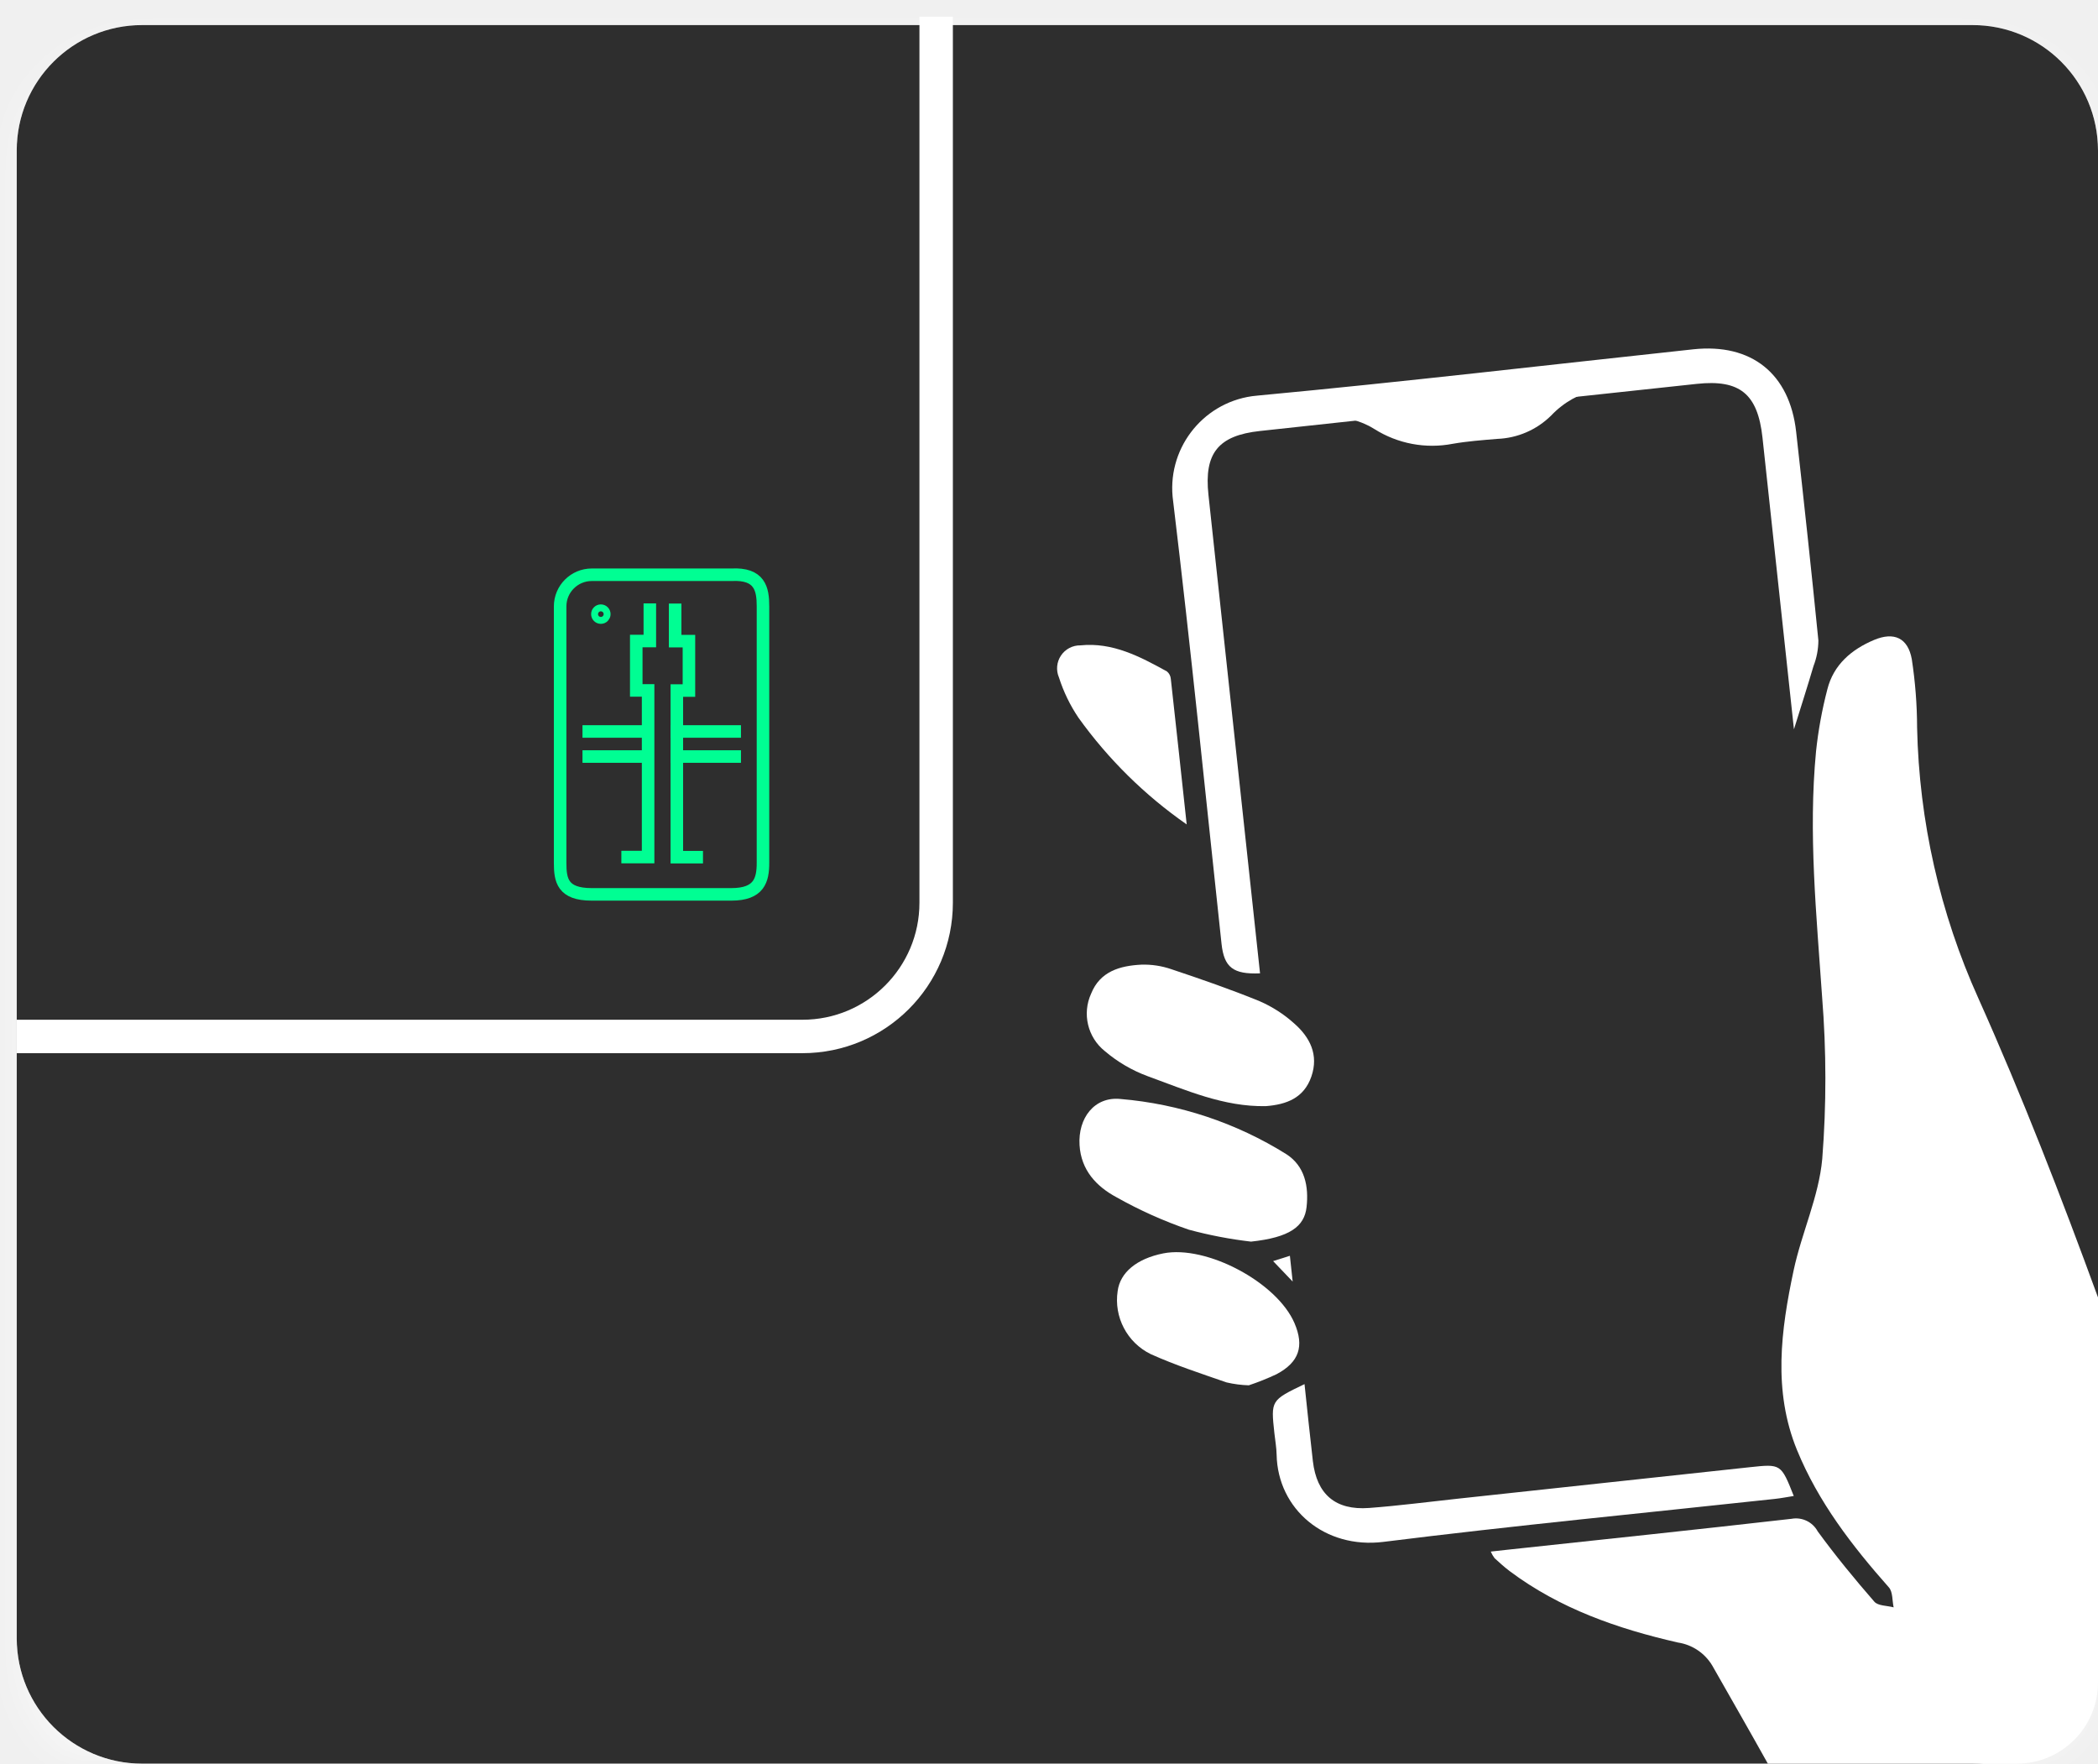
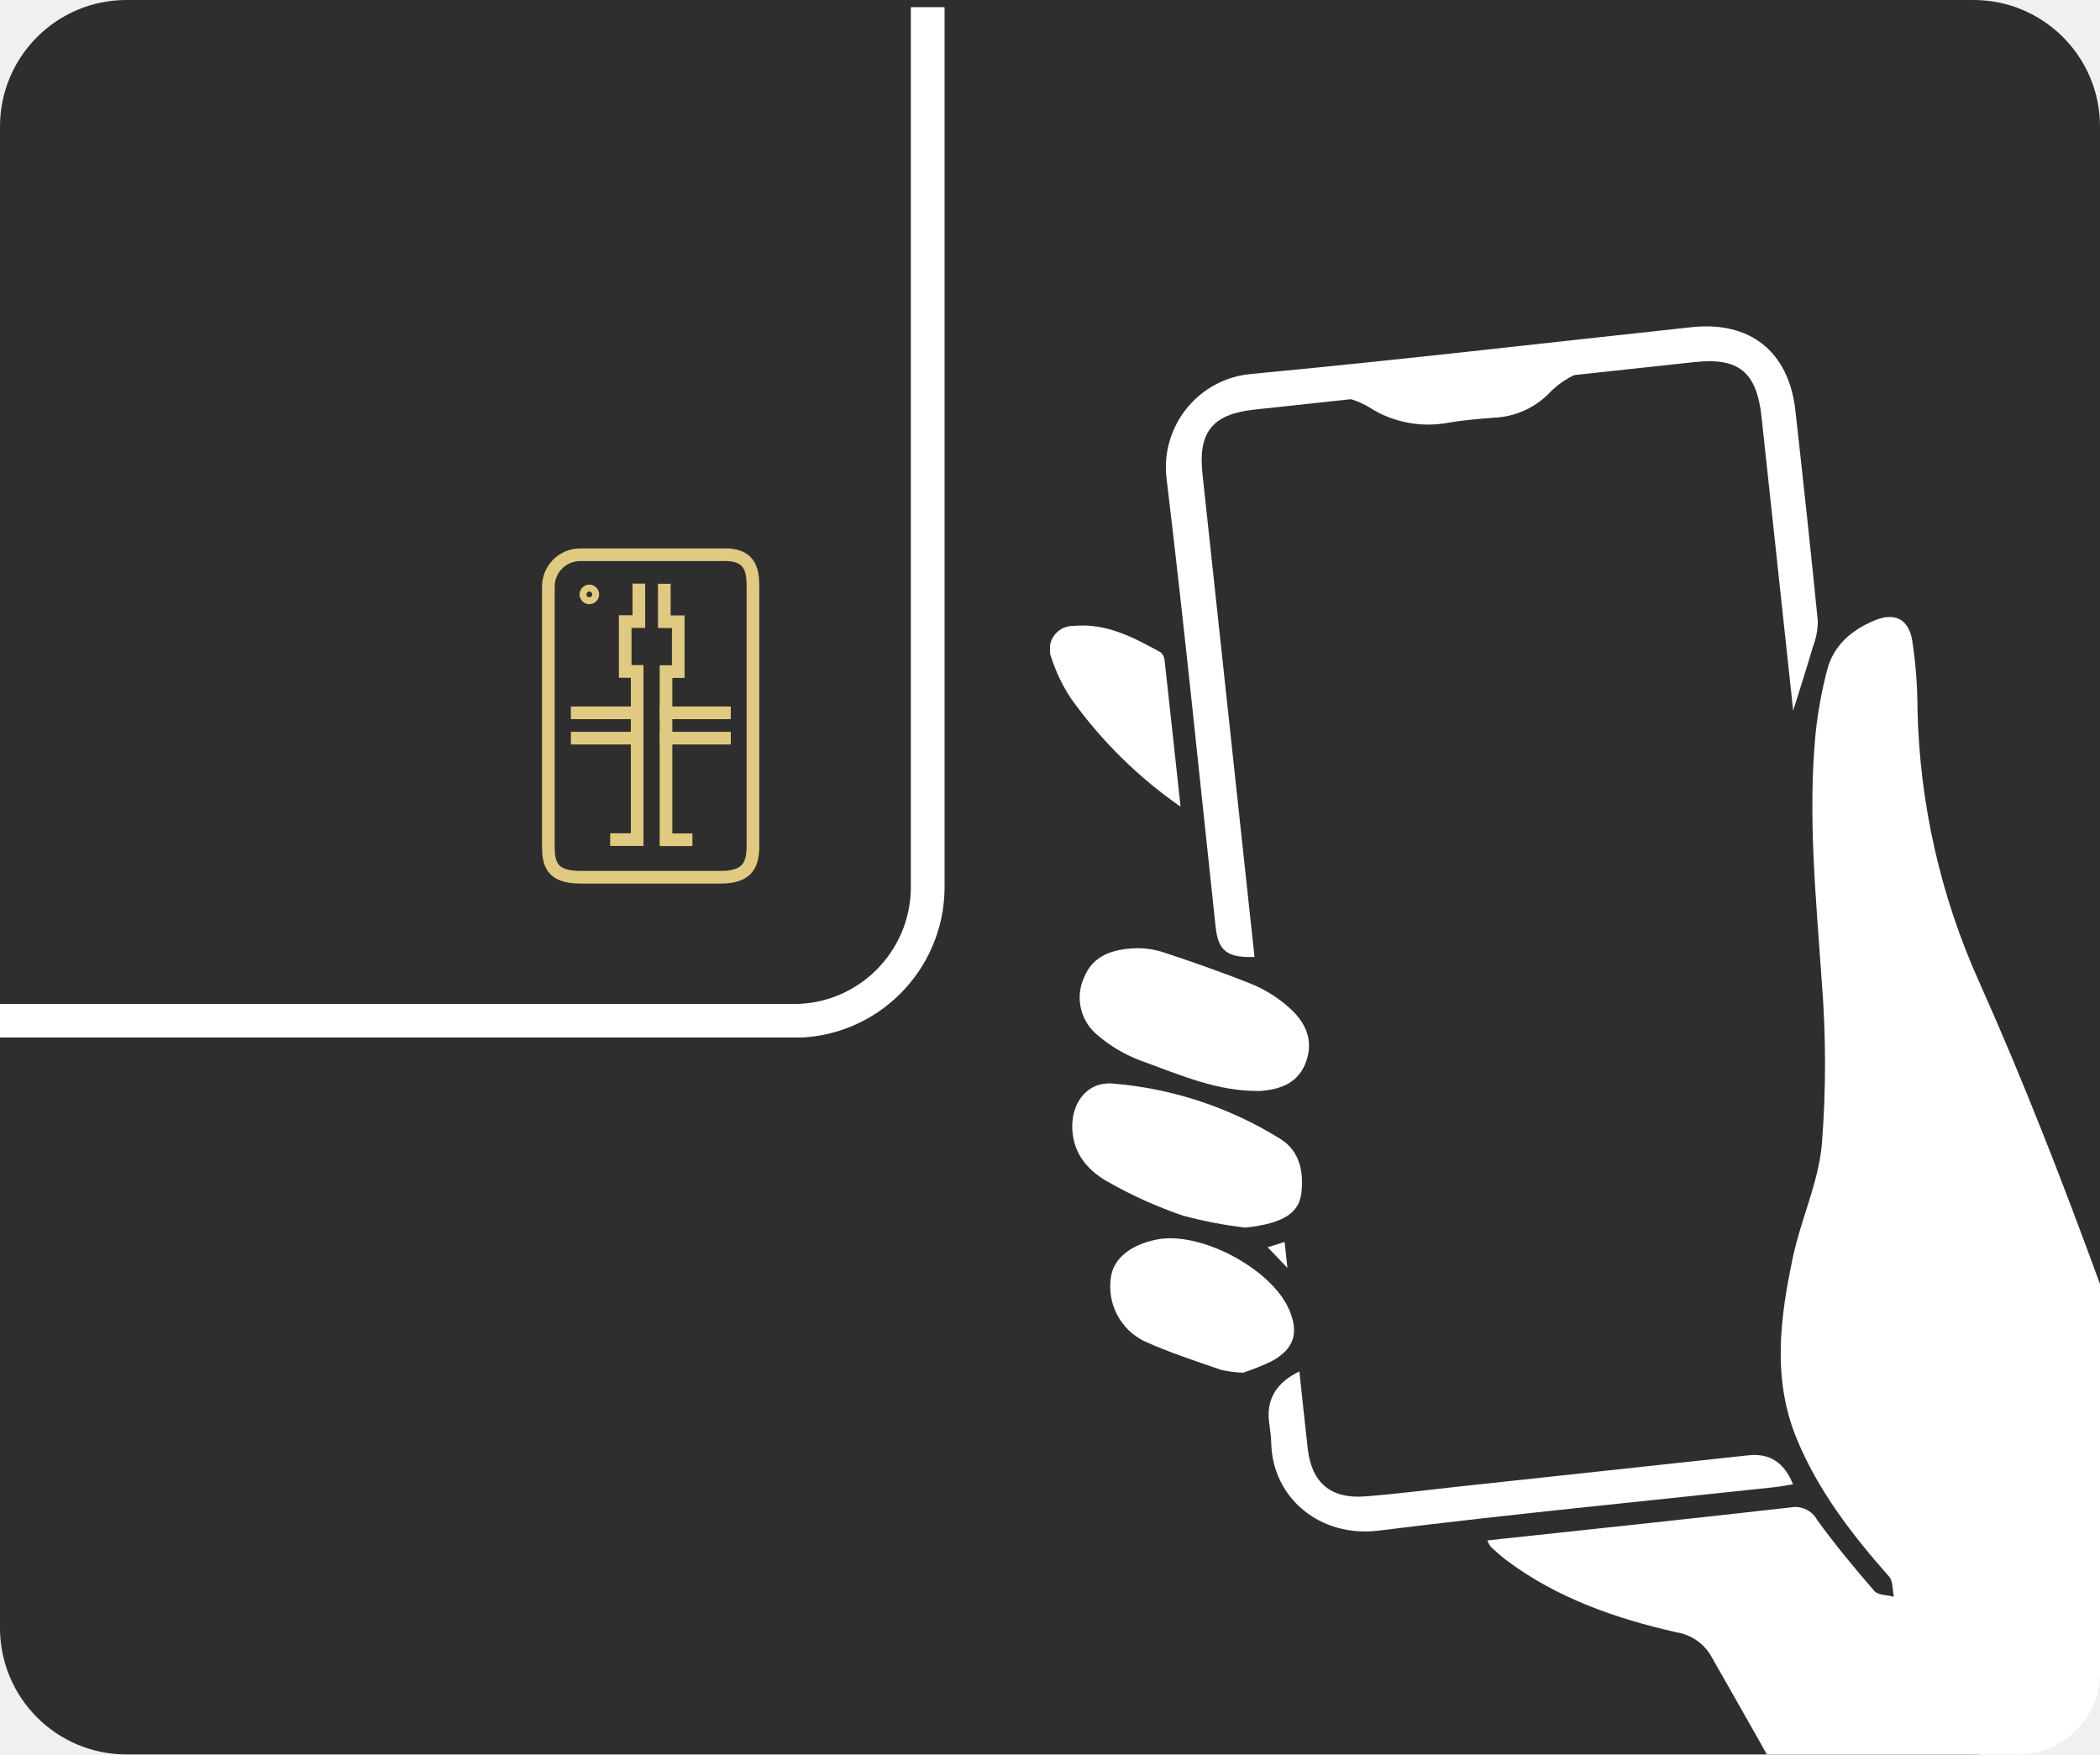
- <svg xmlns="http://www.w3.org/2000/svg" viewBox="27 75 251 211">
+ <svg xmlns="http://www.w3.org/2000/svg" id="Layer_1" data-name="Layer 1" viewBox="0 0 249 208">
  <defs>
-     <filter id="Rectangle_178" x="23" y="74" width="261" height="220" filterUnits="userSpaceOnUse">
-       <feOffset dy="2" input="SourceAlpha" />
-       <feGaussianBlur stdDeviation="2" result="blur" />
-       <feFlood flood-color="#FFFFFF" flood-opacity="0.451" />
-       <feComposite operator="in" in2="blur" />
-       <feComposite in="SourceGraphic" />
-     </filter>
-     <clipPath id="clip-path">
-       <rect id="Rectangle_194" data-name="Rectangle 194" width="141" height="201" fill="none" />
+     <style>
+       .cls-1, .cls-2, .cls-3 {
+         fill: none;
+       }
+ 
+       .cls-4 {
+         clip-path: url(#clippath);
+       }
+ 
+       .cls-5 {
+         fill: #fff;
+       }
+ 
+       .cls-6 {
+         fill: #2e2e2e;
+       }
+ 
+       .cls-2 {
+         stroke: #fff;
+         stroke-width: 4px;
+       }
+ 
+       .cls-7 {
+         clip-path: url(#clippath-1);
+       }
+ 
+       .cls-8 {
+         clip-path: url(#clippath-2);
+       }
+ 
+       .cls-3 {
+         stroke: #e0ca81;
+         stroke-linecap: square;
+         stroke-miterlimit: 10;
+         stroke-width: 1.5px;
+       }
+     </style>
+     <clipPath id="clippath">
+       <rect class="cls-1" x="-29" y="-75" width="141" height="198" />
    </clipPath>
-     <clipPath id="clip-path-2">
-       <rect id="Rectangle_191" data-name="Rectangle 191" width="124.5" height="169.843" fill="none" />
+     <clipPath id="clippath-1">
+       <rect class="cls-1" x="124.5" y="38.16" width="124.5" height="169.84" />
    </clipPath>
-     <clipPath id="clip-path-3">
-       <rect id="Rectangle_192" data-name="Rectangle 192" width="34.882" height="6.708" transform="translate(0 3.742) rotate(-6.159)" fill="none" />
+     <clipPath id="clippath-2">
+       <rect class="cls-1" x="157.86" y="44.55" width="34.88" height="6.71" transform="translate(-4.13 19.08) rotate(-6.16)" />
    </clipPath>
  </defs>
-   <g id="Group_198" data-name="Group 198" transform="translate(-61 -108)">
-     <g transform="matrix(1, 0, 0, 1, 61, 108)" filter="url(#Rectangle_178)">
-       <rect id="Rectangle_178-2" data-name="Rectangle 178" width="249" height="208" rx="15" transform="translate(29 78)" fill="#2E2E2E" />
-     </g>
-     <g id="Group_79" data-name="Group 79" transform="translate(61 108)">
-       <g id="Group_78" data-name="Group 78" clip-path="url(#clip-path)">
-         <path id="Path_123" data-name="Path 123" d="M139,77V183a16,16,0,0,1-16,16H29" fill="none" stroke="#FFFFFF" stroke-width="4" />
-       </g>
-     </g>
-     <g id="Group_77" data-name="Group 77" transform="translate(214.5 224.157)">
-       <g id="Group_74" data-name="Group 74">
-         <g id="Group_73" data-name="Group 73" clip-path="url(#clip-path-2)">
-           <path id="Path_114" data-name="Path 114" d="M152.767,133.122V179.2a9.711,9.711,0,0,1-9.708,9.708h-29.79c-2.187-3.922-4.427-7.825-6.652-11.734a5.786,5.786,0,0,0-4.11-2.757c-7.2-1.644-14.122-4.045-20.128-8.543-.628-.472-1.217-1.016-1.806-1.547a3.837,3.837,0,0,1-.453-.79l1.987-.22c11.333-1.217,22.659-2.408,33.985-3.7a2.955,2.955,0,0,1,3.139,1.5c2.123,2.906,4.413,5.7,6.776,8.413.44.511,1.527.466,2.31.68-.175-.8-.09-1.844-.563-2.382-4.42-4.99-8.452-10.226-11-16.445-2.893-7.093-1.922-14.329-.4-21.493.957-4.485,3.016-8.821,3.423-13.332a122.834,122.834,0,0,0-.019-19.4c-.667-9.786-1.663-19.552-.724-29.363a50.569,50.569,0,0,1,1.352-7.41c.738-2.951,2.894-4.776,5.579-5.909,2.4-1.01,4.064-.252,4.525,2.3a54.854,54.854,0,0,1,.634,8.174,83.078,83.078,0,0,0,7.333,32.4c5.243,11.714,9.9,23.713,14.309,35.777" transform="translate(-28.267 -19.067)" fill="#FFFFFF" />
-           <path id="Path_115" data-name="Path 115" d="M95.615,46.387l-.281-2.6Q93.594,27.641,91.852,11.5c-.57-5.236-2.7-6.99-7.861-6.437Q57.859,7.866,31.731,10.7c-4.994.539-6.7,2.659-6.164,7.637Q28.5,45.673,31.461,73.007l.278,2.58c-3.225.134-4.3-.716-4.607-3.539-1.9-17.649-3.666-35.314-5.788-52.938A11.119,11.119,0,0,1,30.787,6.536c.239-.034.481-.06.722-.079C48.88,4.831,66.212,2.791,83.561.929,90.53.18,95.1,3.83,95.878,10.792c.929,8.319,1.834,16.641,2.66,24.971a8.55,8.55,0,0,1-.582,3.055c-.7,2.386-1.465,4.751-2.34,7.569" transform="translate(-7.491 -0.294)" fill="#FFFFFF" />
-           <path id="Path_116" data-name="Path 116" d="M24.615,156.612a51.142,51.142,0,0,1-7.445-1.428,52,52,0,0,1-8.648-3.877c-2.422-1.3-4.244-3.251-4.427-6.238-.2-3.232,1.771-5.84,4.9-5.522a44.459,44.459,0,0,1,19.836,6.6c2.217,1.425,2.7,3.847,2.423,6.337-.258,2.338-2.041,3.633-6.643,4.127" transform="translate(-1.44 -49.224)" fill="#FFFFFF" />
-           <path id="Path_117" data-name="Path 117" d="M26.86,131.654c-5.02.1-9.542-1.914-14.113-3.574A17,17,0,0,1,7.6,125.072a5.747,5.747,0,0,1-1.637-6.884c1.066-2.66,3.458-3.33,5.988-3.459a10.051,10.051,0,0,1,3.6.541c3.549,1.185,7.091,2.411,10.551,3.823a15.27,15.27,0,0,1,4.145,2.663c1.894,1.655,2.962,3.756,2.061,6.362-.885,2.561-2.966,3.347-5.451,3.537" transform="translate(-1.92 -40.476)" fill="#FFFFFF" />
-           <path id="Path_118" data-name="Path 118" d="M43.624,192.269c.346,3.207.647,6.218,1,9.223.467,3.965,2.7,5.892,6.716,5.595,3.519-.261,7.023-.722,10.534-1.1l35.03-3.778c3.729-.4,3.729-.4,5.252,3.444-.771.121-1.505.268-2.246.348-15.62,1.692-31.256,3.193-46.839,5.142-7.018.877-12.656-3.914-12.785-10.432-.016-.861-.175-1.72-.268-2.581-.425-3.921-.425-3.921,3.606-5.861" transform="translate(-14.054 -67.834)" fill="#FFFFFF" />
-           <path id="Path_119" data-name="Path 119" d="M26.8,183.808a13.521,13.521,0,0,1-2.672-.349c-3.05-1.059-6.136-2.063-9.074-3.387a7.2,7.2,0,0,1-3.947-7.548c.294-2.221,2.294-3.871,5.455-4.5,5.163-1.022,13.608,3.464,15.7,8.346,1.184,2.765.56,4.664-2.14,6.106a30.668,30.668,0,0,1-3.323,1.331" transform="translate(-3.892 -59.229)" fill="#FFFFFF" />
-           <path id="Path_120" data-name="Path 120" d="M15.47,77.093A53.632,53.632,0,0,1,2.527,64.334a18.843,18.843,0,0,1-2.336-4.82,2.752,2.752,0,0,1,2.568-3.84c3.851-.392,7.122,1.342,10.347,3.116a1.288,1.288,0,0,1,.467.893c.63,5.631,1.233,11.269,1.9,17.41" transform="translate(0 -19.622)" fill="#FFFFFF" />
-           <path id="Path_121" data-name="Path 121" d="M41.89,168.548l.333,3.083-2.34-2.448Z" transform="translate(-14.071 -59.465)" fill="#FFFFFF" />
-         </g>
-       </g>
-       <g id="Group_76" data-name="Group 76" transform="translate(33.099 4.545)">
-         <g id="Group_75" data-name="Group 75" transform="translate(0)" clip-path="url(#clip-path-3)">
-           <path id="Path_122" data-name="Path 122" d="M29.267,15.18A9.275,9.275,0,0,1,35.959,4.913a11.648,11.648,0,0,1,2.192-.374C51.753,3.064,65.367,1.7,78.953.083A9.875,9.875,0,0,1,90.012,8.611q.03.232.049.465c.1.936-59.263,20.416-60.794,6.1M85.258,9.01A4.455,4.455,0,0,0,80.9,4.736c-4.18.167-8.342.455-11.537,3.827a9.677,9.677,0,0,1-6.456,2.788c-1.771.15-3.552.281-5.3.584a12.939,12.939,0,0,1-9.382-1.761A9.457,9.457,0,0,0,41.565,8.9a18.1,18.1,0,0,1-2.588.274c-3.587.054-5.386,2.784-5.013,6.135C37.095,43.55,86.2,17.645,85.258,9.01" transform="translate(-43.391 -4.545)" fill="#FFFFFF" />
+   <g id="Group_202" data-name="Group 202">
+     <rect id="Rectangle_178-2" data-name="Rectangle 178-2" class="cls-6" x="0" width="249" height="208" rx="15" ry="15" />
+     <g id="Group_79" data-name="Group 79">
+       <g class="cls-4">
+         <g id="Group_78" data-name="Group 78">
+           <path id="Path_123" data-name="Path 123" class="cls-2" d="M110,.85V105.27c-.07,8.77-7.23,15.83-16,15.76H0" />
        </g>
      </g>
    </g>
-     <g id="chip_DRAK_BLUE" data-name="chip DRAK BLUE" transform="translate(51.463 164.864)">
-       <path id="Path_61" data-name="Path 61" d="M124.045,125.136H107.324c-3.492,0-3.774-1.7-3.774-3.774V90.672a3.786,3.786,0,0,1,3.774-3.774h16.721c3.4-.177,3.774,1.7,3.774,3.774v30.69C127.82,123.438,127.354,125.133,124.045,125.136Z" fill="none" stroke="#00FE93" stroke-linecap="square" stroke-miterlimit="10" stroke-width="1.5" />
-       <path id="Path_62" data-name="Path 62" d="M144.05,99.27v3.747H145.7v5.911h-1.447v19.935h2.378" transform="translate(-26.741 -8.177)" fill="none" stroke="#00FE93" stroke-linecap="square" stroke-miterlimit="10" stroke-width="1.5" />
-       <path id="Path_63" data-name="Path 63" d="M129.977,99.22v3.751h-1.624v5.908h1.417v19.938H127.32" transform="translate(-15.695 -8.144)" fill="none" stroke="#00FE93" stroke-linecap="square" stroke-miterlimit="10" stroke-width="1.5" />
-       <line id="Line_19" data-name="Line 19" x1="6.923" transform="translate(106.974 105.647)" fill="none" stroke="#00FE93" stroke-linecap="square" stroke-miterlimit="10" stroke-width="1.5" />
-       <line id="Line_20" data-name="Line 20" x2="6.923" transform="translate(117.512 105.647)" fill="none" stroke="#00FE93" stroke-linecap="square" stroke-miterlimit="10" stroke-width="1.5" />
-       <line id="Line_21" data-name="Line 21" x1="6.923" transform="translate(106.974 108.646)" fill="none" stroke="#00FE93" stroke-linecap="square" stroke-miterlimit="10" stroke-width="1.5" />
-       <line id="Line_22" data-name="Line 22" x2="6.923" transform="translate(117.512 108.646)" fill="none" stroke="#00FE93" stroke-linecap="square" stroke-miterlimit="10" stroke-width="1.5" />
-       <circle id="Ellipse_3" data-name="Ellipse 3" cx="0.414" cy="0.414" r="0.414" transform="translate(108.007 91.195)" fill="none" stroke="#00FE93" stroke-linecap="square" stroke-miterlimit="10" stroke-width="1.5" />
+     <g id="Group_77" data-name="Group 77">
+       <g id="Group_74" data-name="Group 74">
+         <g class="cls-7">
+           <g id="Group_73" data-name="Group 73">
+             <path id="Path_114" data-name="Path 114" class="cls-5" d="M249,152.21v46.08c0,5.36-4.35,9.71-9.71,9.71h-29.79c-2.19-3.92-4.43-7.82-6.65-11.73-.89-1.49-2.4-2.5-4.11-2.76-7.2-1.64-14.12-4.04-20.13-8.54-.63-.47-1.22-1.02-1.81-1.55-.18-.24-.33-.51-.45-.79l1.99-.22c11.33-1.22,22.66-2.41,33.99-3.7,1.26-.23,2.53,.37,3.14,1.5,2.12,2.91,4.41,5.7,6.78,8.41,.44,.51,1.53,.47,2.31,.68-.18-.8-.09-1.84-.56-2.38-4.42-4.99-8.45-10.23-11-16.44-2.89-7.09-1.92-14.33-.4-21.49,.96-4.49,3.02-8.82,3.42-13.33,.51-6.46,.5-12.94-.02-19.4-.67-9.79-1.66-19.55-.72-29.36,.27-2.5,.72-4.98,1.35-7.41,.74-2.95,2.89-4.78,5.58-5.91,2.4-1.01,4.06-.25,4.52,2.3,.41,2.71,.63,5.44,.63,8.17,.24,11.18,2.73,22.2,7.33,32.4,5.24,11.71,9.9,23.71,14.31,35.78" />
+             <path id="Path_115" data-name="Path 115" class="cls-5" d="M212.62,84.25l-.28-2.6c-1.16-10.76-2.32-21.53-3.48-32.29-.57-5.24-2.7-6.99-7.86-6.44-17.42,1.87-34.84,3.75-52.26,5.64-4.99,.54-6.7,2.66-6.16,7.64,1.96,18.22,3.92,36.45,5.89,54.67l.28,2.58c-3.23,.13-4.3-.72-4.61-3.54-1.9-17.65-3.67-35.31-5.79-52.94-.86-6.08,3.36-11.71,9.44-12.57,0,0,0,0,0,0,.24-.03,.48-.06,.72-.08,17.37-1.63,34.7-3.67,52.05-5.53,6.97-.75,11.54,2.9,12.32,9.86,.93,8.32,1.83,16.64,2.66,24.97,0,1.05-.2,2.08-.58,3.06-.7,2.39-1.46,4.75-2.34,7.57" />
+             <path id="Path_116" data-name="Path 116" class="cls-5" d="M147.67,145.54c-2.51-.29-5-.77-7.44-1.43-2.99-1.03-5.89-2.32-8.65-3.88-2.42-1.3-4.24-3.25-4.43-6.24-.2-3.23,1.77-5.84,4.9-5.52,7.04,.59,13.84,2.85,19.84,6.6,2.22,1.43,2.7,3.85,2.42,6.34-.26,2.34-2.04,3.63-6.64,4.13" />
+             <path id="Path_117" data-name="Path 117" class="cls-5" d="M149.44,129.34c-5.02,.1-9.54-1.91-14.11-3.57-1.88-.69-3.62-1.71-5.15-3.01-2.06-1.65-2.74-4.49-1.64-6.88,1.07-2.66,3.46-3.33,5.99-3.46,1.22-.04,2.44,.14,3.6,.54,3.55,1.18,7.09,2.41,10.55,3.82,1.52,.66,2.92,1.56,4.15,2.66,1.89,1.65,2.96,3.76,2.06,6.36-.89,2.56-2.97,3.35-5.45,3.54" />
+             <path id="Path_118" data-name="Path 118" class="cls-5" d="M154.07,162.59c.35,3.21,.65,6.22,1,9.22,.47,3.96,2.7,5.89,6.72,5.6,3.52-.26,7.02-.72,10.53-1.1l35.03-3.78q3.73-.4,5.25,3.44c-.77,.12-1.5,.27-2.25,.35-15.62,1.69-31.26,3.19-46.84,5.14-7.02,.88-12.66-3.91-12.78-10.43-.02-.86-.17-1.72-.27-2.58q-.42-3.92,3.61-5.86" />
+             <path id="Path_119" data-name="Path 119" class="cls-5" d="M147.41,162.74c-.9-.03-1.8-.14-2.67-.35-3.05-1.06-6.14-2.06-9.07-3.39-2.82-1.38-4.42-4.44-3.95-7.55,.29-2.22,2.29-3.87,5.45-4.5,5.16-1.02,13.61,3.46,15.7,8.35,1.18,2.76,.56,4.66-2.14,6.11-1.08,.51-2.19,.95-3.32,1.33" />
+             <path id="Path_120" data-name="Path 120" class="cls-5" d="M139.97,95.63c-5.01-3.49-9.39-7.8-12.94-12.76-1-1.49-1.79-3.11-2.34-4.82-.6-1.4,.04-3.01,1.44-3.62,.36-.15,.74-.23,1.13-.22,3.85-.39,7.12,1.34,10.35,3.12,.27,.22,.44,.54,.47,.89,.63,5.63,1.23,11.27,1.9,17.41" />
+             <path id="Path_121" data-name="Path 121" class="cls-5" d="M152.32,147.24l.33,3.08-2.34-2.45,2.01-.63Z" />
+           </g>
+         </g>
+       </g>
+       <g id="Group_76" data-name="Group 76">
+         <g class="cls-8">
+           <g id="Group_75" data-name="Group 75">
+             <path id="Path_122" data-name="Path 122" class="cls-5" d="M143.48,53.34c-.67-4.62,2.2-9.02,6.69-10.27,.72-.19,1.45-.32,2.19-.37,13.6-1.48,27.22-2.84,40.8-4.46,5.41-.7,10.36,3.12,11.06,8.53,.02,.15,.04,.31,.05,.47,.1,.94-59.26,20.42-60.79,6.1m55.99-6.17c-.1-2.35-2-4.22-4.36-4.27-4.18,.17-8.34,.45-11.54,3.83-1.73,1.71-4.03,2.7-6.46,2.79-1.77,.15-3.55,.28-5.3,.58-3.24,.63-6.59,0-9.38-1.76-1.99-1.23-4.36-1.69-6.66-1.27-.85,.15-1.72,.24-2.59,.27-3.59,.05-5.39,2.78-5.01,6.14,3.13,28.24,52.24,2.34,51.29-6.3" />
+           </g>
+         </g>
+       </g>
+     </g>
+     <g id="chip_DRAK_BLUE" data-name="chip DRAK BLUE">
+       <path id="Path_61" data-name="Path 61" class="cls-3" d="M85.51,104h-16.72c-3.49,0-3.77-1.7-3.77-3.77v-30.69c0-2.08,1.69-3.77,3.77-3.77h16.72c3.4-.18,3.77,1.7,3.77,3.77v30.69c0,2.08-.47,3.77-3.77,3.77Z" />
+       <path id="Path_62" data-name="Path 62" class="cls-3" d="M78.77,69.96v3.75h1.65v5.91h-1.45v19.94h2.38" />
+       <path id="Path_63" data-name="Path 63" class="cls-3" d="M75.75,69.94v3.75h-1.62v5.91h1.42v19.94h-2.45" />
+       <line id="Line_19" data-name="Line 19" class="cls-3" x1="75.36" y1="84.51" x2="68.44" y2="84.51" />
+       <line id="Line_20" data-name="Line 20" class="cls-3" x1="78.98" y1="84.51" x2="85.9" y2="84.51" />
+       <line id="Line_21" data-name="Line 21" class="cls-3" x1="75.36" y1="87.51" x2="68.44" y2="87.51" />
+       <line id="Line_22" data-name="Line 22" class="cls-3" x1="78.98" y1="87.51" x2="85.9" y2="87.51" />
+       <circle id="Ellipse_3" data-name="Ellipse 3" class="cls-3" cx="69.88" cy="70.47" r=".41" />
    </g>
  </g>
</svg>
